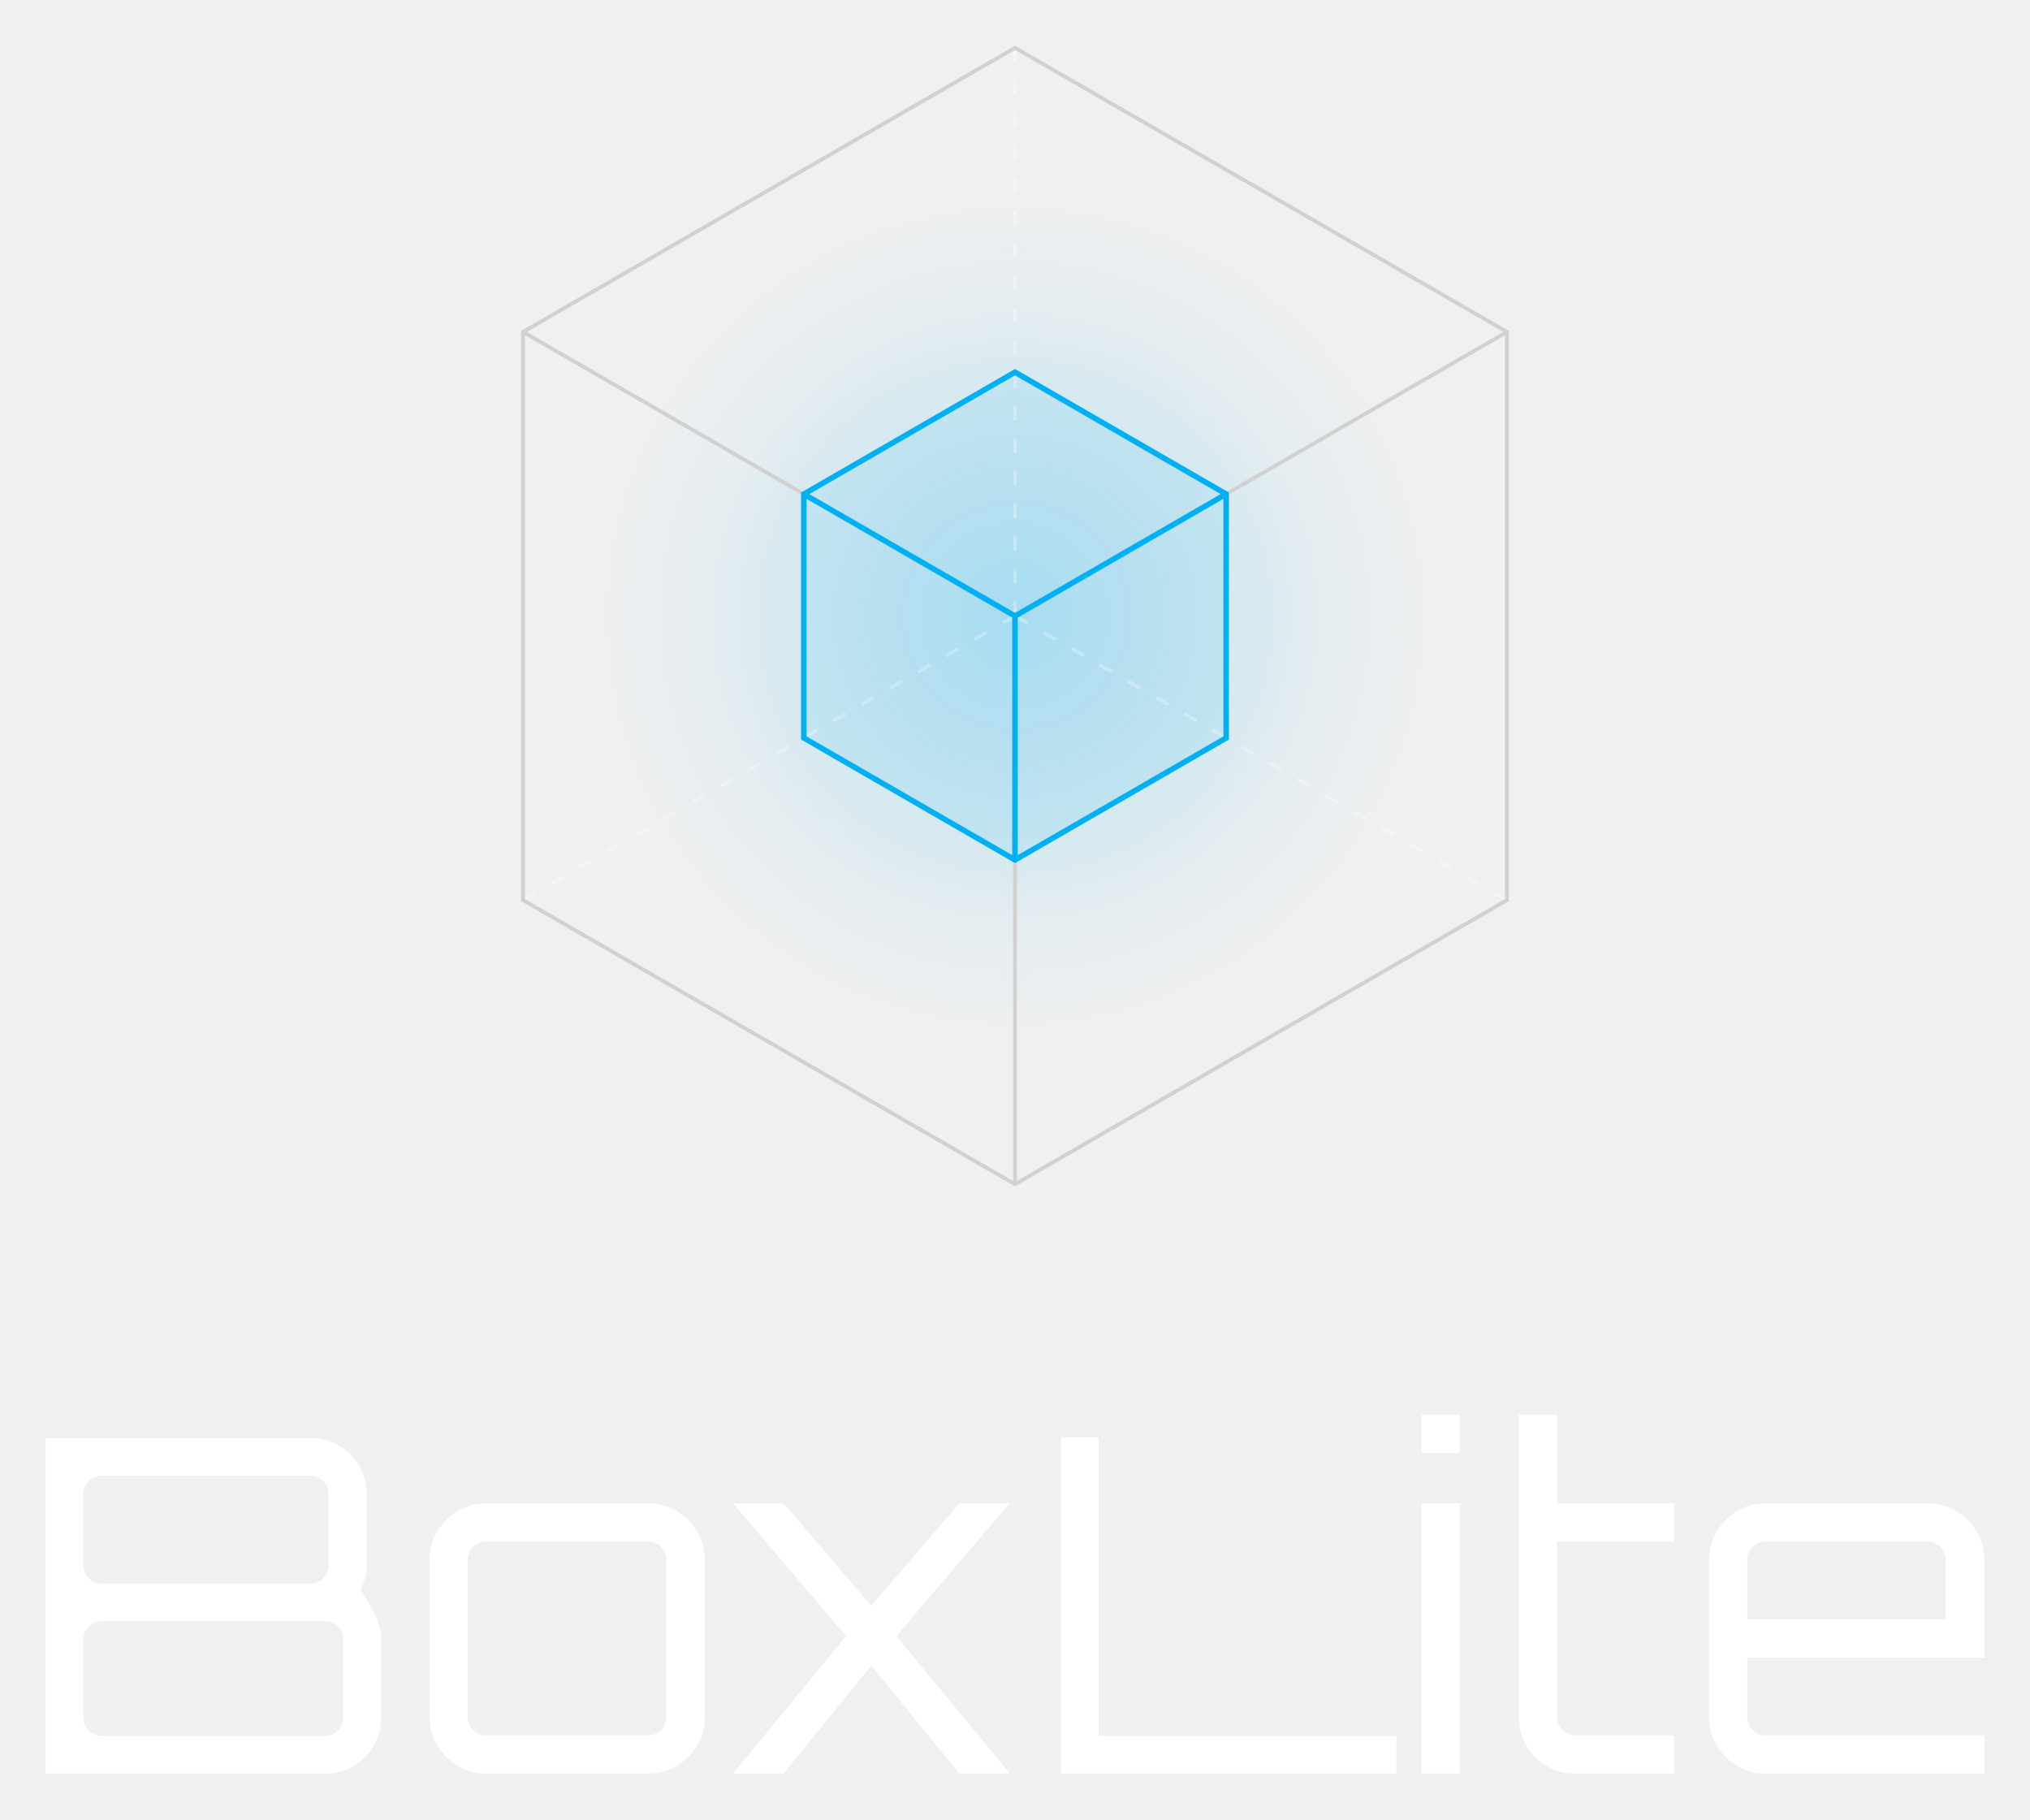
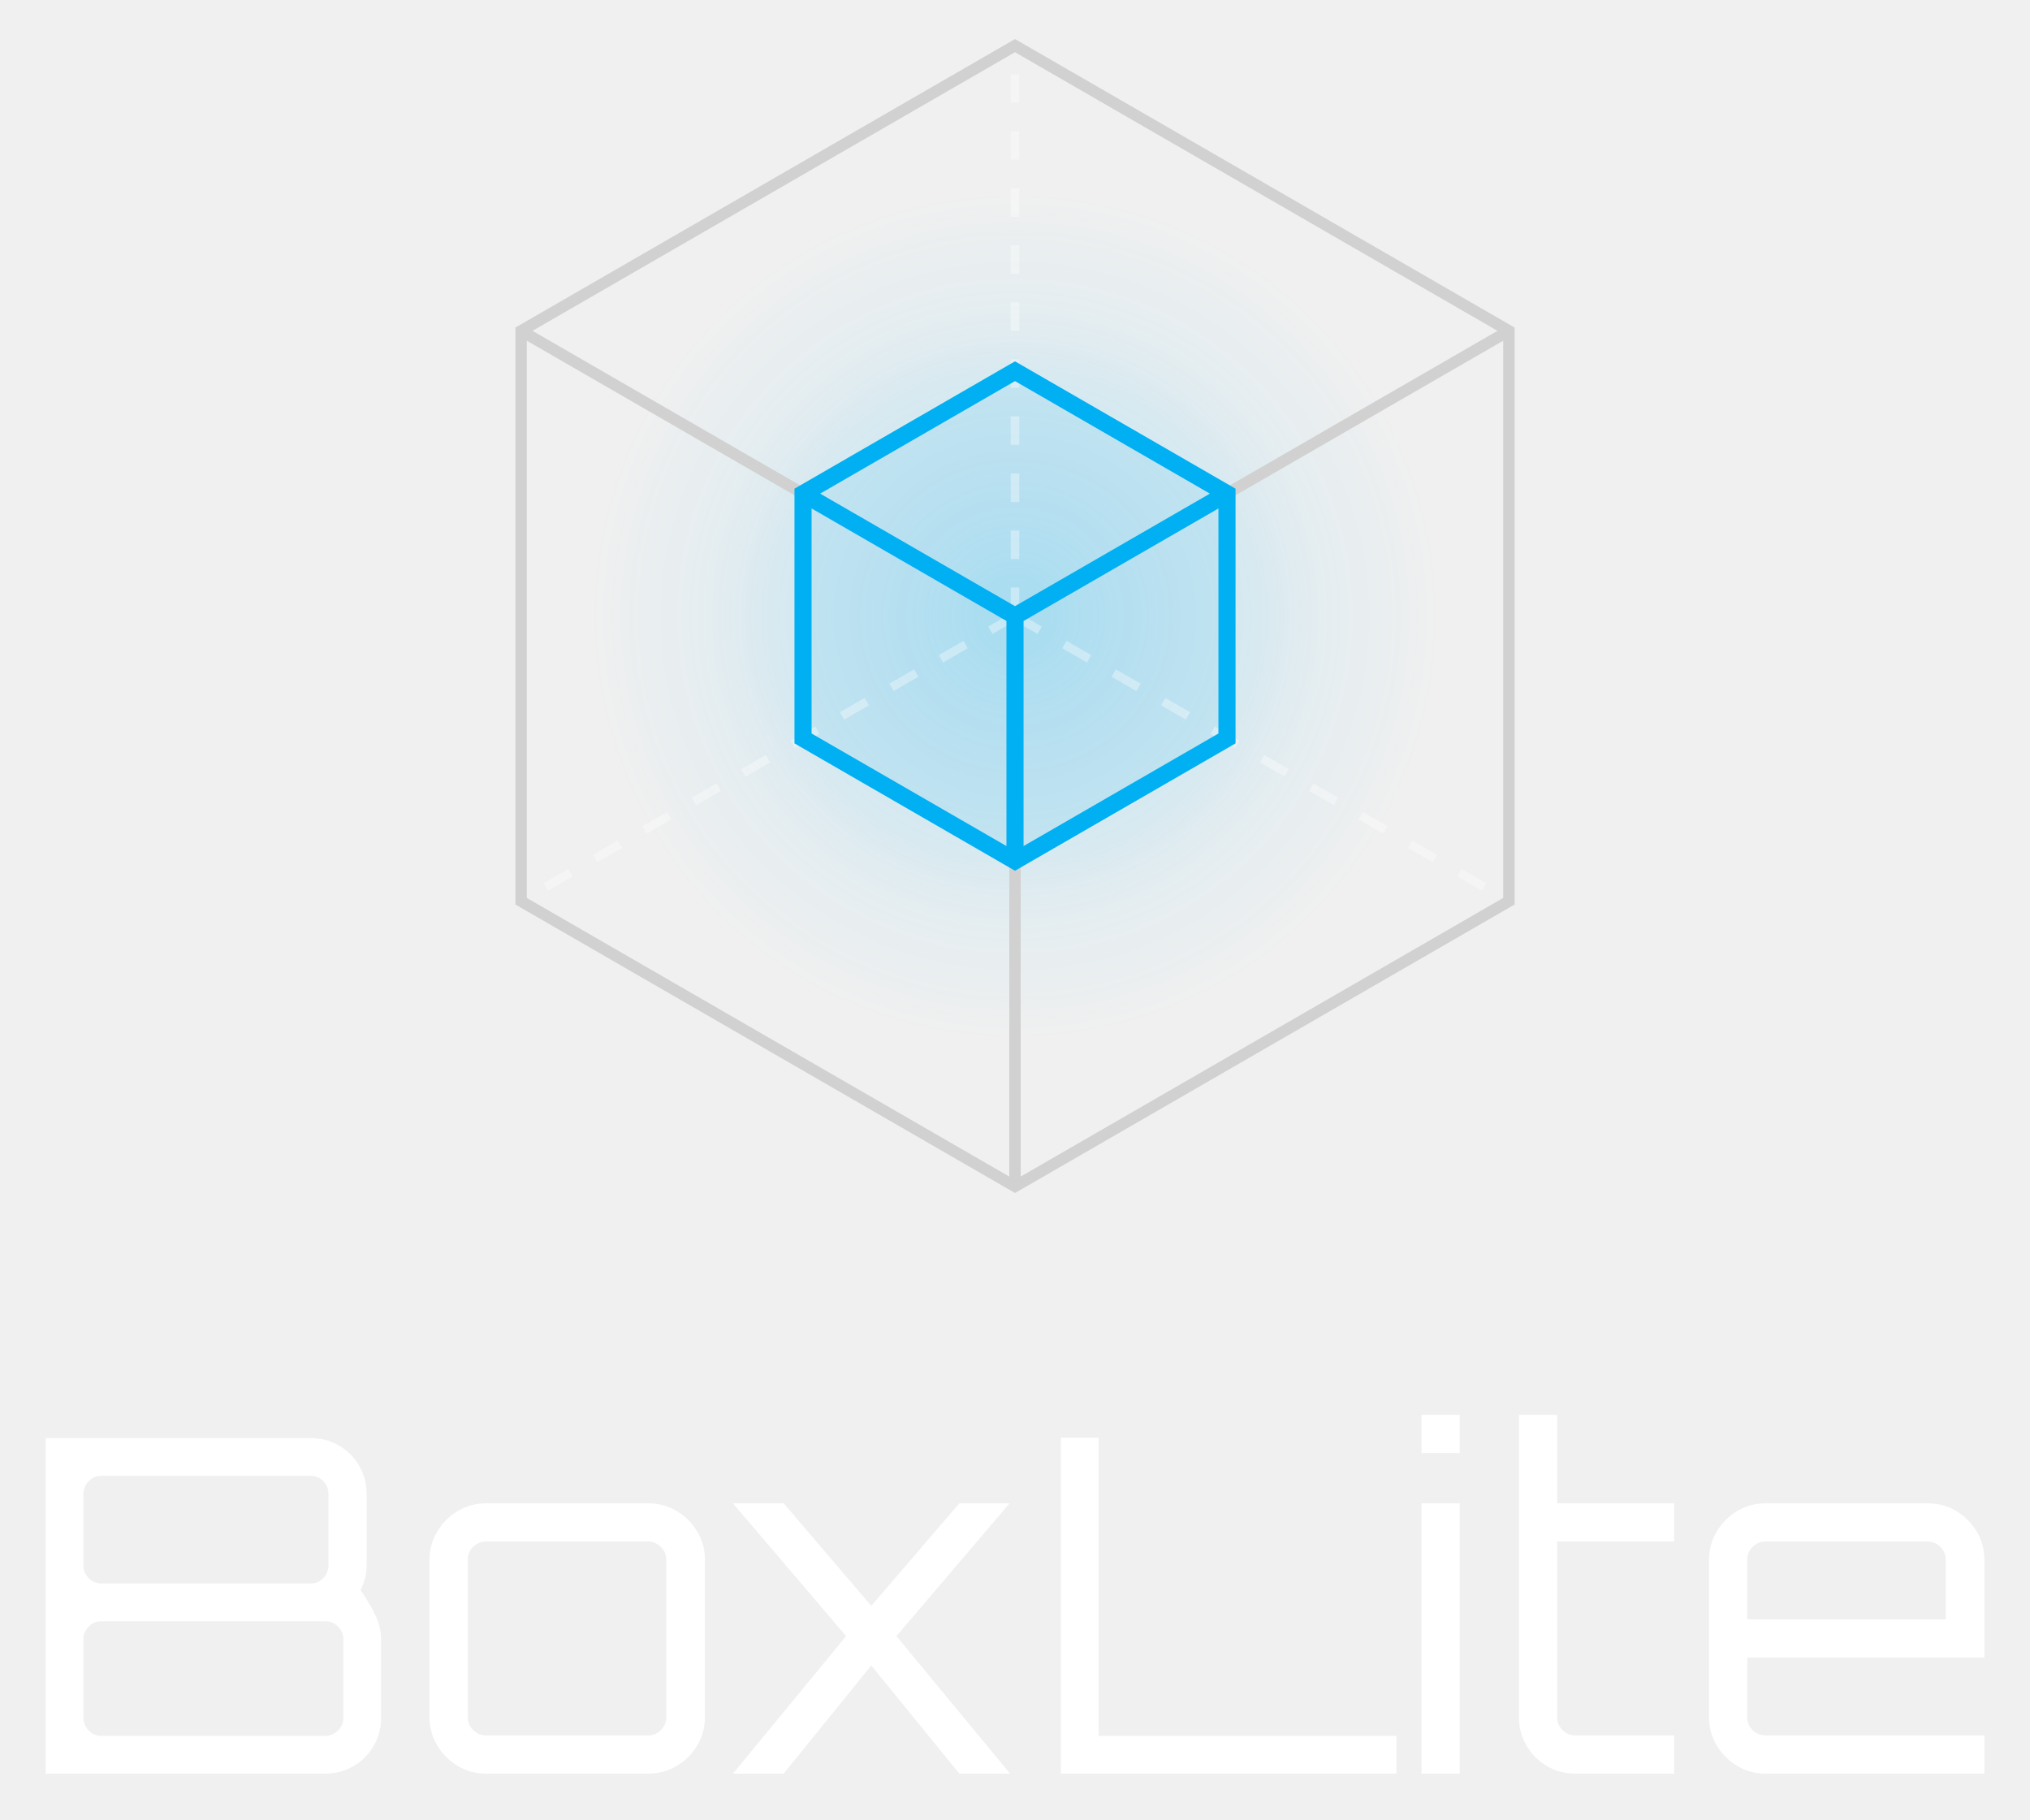
- <svg xmlns="http://www.w3.org/2000/svg" viewBox="-12.00 -12.00 533.93 478.41" role="img" aria-label="BoxLite">
-   <g transform="translate(125.060 0.000) scale(0.445368)">
-     <defs>
-       <radialGradient id="glow-st-exact-dark" gradientUnits="userSpaceOnUse" cx="291.680" cy="336.800" r="250.000">
-         <stop offset="0" stop-color="#00B0F2" stop-opacity="0.22" />
-         <stop offset="0.08" stop-color="#00B0F2" stop-opacity="0.215" />
-         <stop offset="0.24" stop-color="#00B0F2" stop-opacity="0.171" />
-         <stop offset="0.4" stop-color="#00B0F2" stop-opacity="0.137" />
-         <stop offset="0.576" stop-color="#00B0F2" stop-opacity="0.1" />
-         <stop offset="0.64" stop-color="#00B0F2" stop-opacity="0.074" />
-         <stop offset="0.72" stop-color="#00B0F2" stop-opacity="0.051" />
-         <stop offset="0.8" stop-color="#00B0F2" stop-opacity="0.034" />
-         <stop offset="0.88" stop-color="#00B0F2" stop-opacity="0.023" />
-         <stop offset="1" stop-color="#00B0F2" stop-opacity="0.0" />
-       </radialGradient>
-     </defs>
-     <circle cx="291.680" cy="336.800" r="250.000" fill="url(#glow-st-exact-dark)" />
-     <path fill="#00B0F2" fill-opacity="0.095" d="M291.68 192.8L416.38 264.8L416.38 408.8L291.68 480.8L166.97 408.8L166.97 264.8Z" />
-     <path fill="#FFFFFF" fill-opacity="0.27" d="M284.82 341.92L283.82 340.18L290.68 336.22L290.68 328.3L292.68 328.3L292.68 336.22L299.54 340.18L298.54 341.92L291.68 337.95ZM275.51 347.29L268.14 351.54L267.14 349.81L274.51 345.56ZM258.83 356.92L251.47 361.17L250.47 359.43L257.83 355.18ZM234.8 370.79L233.8 369.06L241.16 364.81L242.16 366.54ZM225.49 376.17L218.13 380.42L217.13 378.68L224.49 374.43ZM208.82 385.79L201.46 390.04L200.46 388.31L207.82 384.06ZM184.79 399.67L183.79 397.93L191.15 393.68L192.15 395.42ZM175.48 405.04L168.12 409.29L167.12 407.56L174.48 403.31ZM158.81 414.67L151.45 418.92L150.45 417.18L157.81 412.93ZM142.14 424.29L134.78 428.54L133.78 426.81L141.14 422.56ZM125.47 433.92L118.11 438.17L117.11 436.43L124.47 432.18ZM108.8 443.54L101.43 447.79L100.43 446.06L107.8 441.81ZM92.12 453.17L84.76 457.42L83.76 455.68L91.12 451.43ZM68.09 467.04L67.09 465.31L74.45 461.06L75.45 462.79ZM58.78 472.42L51.42 476.67L50.42 474.93L57.78 470.68ZM42.11 482.04L34.75 486.29L33.75 484.56L41.11 480.31ZM25.44 491.67L18.08 495.92L17.08 494.18L24.44 489.93ZM8.77 501.29L1.62 505.42L0.62 503.68L7.77 499.56ZM290.68 9.55L290.68 1.3L292.68 1.3L292.68 9.55ZM290.68 28.8L290.68 20.3L292.68 20.3L292.68 28.8ZM290.68 39.55L292.68 39.55L292.68 48.05L290.68 48.05ZM290.68 67.3L290.68 58.8L292.68 58.8L292.68 67.3ZM290.68 86.55L290.68 78.05L292.68 78.05L292.68 86.55ZM290.68 105.8L290.68 97.3L292.68 97.3L292.68 105.8ZM290.68 125.05L290.68 116.55L292.68 116.55L292.68 125.05ZM290.68 144.3L290.68 135.8L292.68 135.8L292.68 144.3ZM290.68 163.55L290.68 155.05L292.68 155.05L292.68 163.55ZM290.68 174.3L292.68 174.3L292.68 182.8L290.68 182.8ZM290.68 202.05L290.68 193.55L292.68 193.55L292.68 202.05ZM290.68 221.3L290.68 212.8L292.68 212.8L292.68 221.3ZM290.68 232.05L292.68 232.05L292.68 240.55L290.68 240.55ZM290.68 259.8L290.68 251.3L292.68 251.3L292.68 259.8ZM290.68 279.05L290.68 270.55L292.68 270.55L292.68 279.05ZM290.68 289.8L292.68 289.8L292.68 298.3L290.68 298.3ZM290.68 317.55L290.68 309.05L292.68 309.05L292.68 317.55ZM308.85 345.56L316.21 349.81L315.21 351.54L307.85 347.29ZM325.52 355.18L332.88 359.43L331.88 361.17L324.52 356.92ZM342.19 364.81L349.55 369.06L348.55 370.79L341.19 366.54ZM366.22 378.68L365.22 380.42L357.86 376.17L358.86 374.43ZM375.53 384.06L382.89 388.31L381.89 390.04L374.53 385.79ZM392.2 393.68L399.56 397.93L398.56 399.67L391.2 395.42ZM408.87 403.31L416.23 407.56L415.23 409.29L407.87 405.04ZM425.54 412.93L432.91 417.18L431.91 418.92L424.54 414.67ZM442.22 422.56L449.58 426.81L448.58 428.54L441.22 424.29ZM458.89 432.18L466.25 436.43L465.25 438.17L457.89 433.92ZM482.92 446.06L481.92 447.79L474.56 443.54L475.56 441.81ZM492.23 451.43L499.59 455.68L498.59 457.42L491.23 453.17ZM508.9 461.06L516.26 465.31L515.26 467.04L507.9 462.79ZM525.57 470.68L532.93 474.93L531.93 476.67L524.57 472.42ZM542.24 480.31L549.6 484.56L548.6 486.29L541.24 482.04ZM558.91 489.93L566.27 494.18L565.27 495.92L557.91 491.67ZM575.58 499.56L582.73 503.68L581.73 505.42L574.58 501.29Z" />
-     <path fill="#D1D1D1" d="M291.68 673.6L0 505.2L0 168.4L291.68 0L583.35 168.4L583.35 505.2ZM3.38 169.05L167.53 263.82L166.41 265.77L2.25 171L2.25 503.9L290.55 670.35L290.55 480.8L292.8 480.8L292.8 670.35L581.1 503.9L581.1 171L416.95 265.77L415.82 263.82L579.98 169.05L291.68 2.6Z" />
-     <path fill="#00B0F2" d="M291.68 482.68L165.34 409.74L165.34 263.86L291.68 190.92L418.01 263.86L418.01 409.74ZM414.76 267.61L293.3 337.74L293.3 477.98L414.76 407.86ZM291.68 334.92L413.13 264.8L291.68 194.68L170.22 264.8ZM290.05 337.74L168.59 267.61L168.59 407.86L290.05 477.98Z" />
-   </g>
-   <path fill="#FFFFFF" transform="translate(-7.230 454.412) scale(0.122549)" d="M59 0V-720H628Q661 -720 688.5 -704.0Q716 -688 732.0 -660.5Q748 -633 748 -600V-447Q748 -433 744.5 -419.5Q741 -406 735 -394Q757 -361 768.0 -337.0Q779 -313 779 -288V-120Q779 -87 763.0 -59.5Q747 -32 719.5 -16.0Q692 0 659 0H59ZM179 -81H659Q675 -81 686.5 -92.5Q698 -104 698 -120V-288Q698 -304 686.5 -315.5Q675 -327 659 -327H179Q163 -327 151.5 -315.5Q140 -304 140 -288V-120Q140 -104 151.5 -92.5Q163 -81 179 -81ZM179 -408H628Q644 -408 655.0 -419.5Q666 -431 666 -447V-600Q666 -616 655.0 -627.5Q644 -639 628 -639H179Q163 -639 151.5 -627.5Q140 -616 140 -600V-447Q140 -431 151.5 -419.5Q163 -408 179 -408ZM1004 0Q971 0 943.5 -16.5Q916 -33 899.5 -60.5Q883 -88 883 -121V-459Q883 -492 899.5 -519.5Q916 -547 943.5 -563.5Q971 -580 1004 -580H1352Q1386 -580 1413.5 -563.5Q1441 -547 1457.5 -519.5Q1474 -492 1474 -459V-121Q1474 -88 1457.5 -60.5Q1441 -33 1413.5 -16.5Q1386 0 1352 0H1004ZM1004 -82H1352Q1368 -82 1379.5 -93.5Q1391 -105 1391 -121V-459Q1391 -475 1379.5 -486.5Q1368 -498 1352 -498H1004Q988 -498 976.5 -486.5Q965 -475 965 -459V-121Q965 -105 976.5 -93.5Q988 -82 1004 -82ZM1535 0V-1L1777 -295L1535 -579V-580H1643L1831 -360L2020 -580H2127V-579L1885 -295L2128 -1V0H2020L1831 -232L1643 0ZM2238 0V-721H2319V-81H2958V0ZM3012 0V-580H3094V0ZM3012 -688V-770H3094V-688ZM3342 0Q3308 0 3280.5 -16.5Q3253 -33 3237.0 -60.5Q3221 -88 3221 -121V-770H3303V-580H3554V-498H3303V-121Q3303 -105 3314.5 -93.5Q3326 -82 3342 -82H3554V0H3342ZM3750 0Q3717 0 3689.5 -16.5Q3662 -33 3645.5 -60.5Q3629 -88 3629 -121V-459Q3629 -492 3645.5 -519.5Q3662 -547 3689.5 -563.5Q3717 -580 3750 -580H4098Q4132 -580 4159.5 -563.5Q4187 -547 4203.5 -519.5Q4220 -492 4220 -459V-249H3711V-121Q3711 -105 3722.5 -93.5Q3734 -82 3750 -82H4220V0H3750ZM3711 -331H4137V-459Q4137 -475 4125.5 -486.5Q4114 -498 4098 -498H3750Q3734 -498 3722.5 -486.5Q3711 -475 3711 -459Z" />
+ <svg xmlns="http://www.w3.org/2000/svg" viewBox="-88.988 -54.000 177.975 159.471" role="img" aria-label="BoxLite">
+   <defs>
+     <radialGradient id="g" gradientUnits="userSpaceOnUse" cx="0" cy="0" r="37.258">
+       <stop offset="0" stop-color="#00B0F2" stop-opacity="0.22" />
+       <stop offset="0.08" stop-color="#00B0F2" stop-opacity="0.215" />
+       <stop offset="0.24" stop-color="#00B0F2" stop-opacity="0.171" />
+       <stop offset="0.4" stop-color="#00B0F2" stop-opacity="0.137" />
+       <stop offset="0.576" stop-color="#00B0F2" stop-opacity="0.1" />
+       <stop offset="0.64" stop-color="#00B0F2" stop-opacity="0.074" />
+       <stop offset="0.72" stop-color="#00B0F2" stop-opacity="0.051" />
+       <stop offset="0.8" stop-color="#00B0F2" stop-opacity="0.034" />
+       <stop offset="0.88" stop-color="#00B0F2" stop-opacity="0.023" />
+       <stop offset="1" stop-color="#00B0F2" stop-opacity="0.0" />
+     </radialGradient>
+   </defs>
+   <circle cx="0" cy="0" r="37.258" fill="url(#g)" />
+   <path d="M0.000 -21.461L18.585 -10.730L18.585 10.730L0.000 21.461L-18.585 10.730L-18.585 -10.730Z" fill="#00B0F2" fill-opacity="0.095" />
+   <path d="M0 0L0.000 -50.000M0 0L-43.301 25.000M0 0L43.301 25.000" fill="none" stroke="#FFFFFF" stroke-opacity="0.35" vector-effect="non-scaling-stroke" stroke-width="0.75" stroke-dasharray="2.5 2.5" />
+   <path d="M0.000 -50.000L43.301 -25.000L43.301 25.000L0.000 50.000L-43.301 25.000L-43.301 -25.000ZM-43.301 -25.000L-18.585 -10.730M43.301 -25.000L18.585 -10.730M0.000 50.000L0.000 21.461" fill="none" stroke="#D1D1D1" stroke-linejoin="miter" vector-effect="non-scaling-stroke" stroke-width="1.0" />
+   <path d="M0.000 -21.461L18.585 -10.730L18.585 10.730L0.000 21.461L-18.585 10.730L-18.585 -10.730ZM-18.585 -10.730L0 0L18.585 -10.730M0 0L0.000 21.461" fill="none" stroke="#00B0F2" stroke-linejoin="miter" vector-effect="non-scaling-stroke" stroke-width="1.5" />
+   <path fill="#FFFFFF" transform="translate(-87.398 101.471) scale(0.04085)" d="M59 0V-720H628Q661 -720 688.5 -704.0Q716 -688 732.0 -660.5Q748 -633 748 -600V-447Q748 -433 744.5 -419.5Q741 -406 735 -394Q757 -361 768.0 -337.0Q779 -313 779 -288V-120Q779 -87 763.0 -59.5Q747 -32 719.5 -16.0Q692 0 659 0H59ZM179 -81H659Q675 -81 686.5 -92.5Q698 -104 698 -120V-288Q698 -304 686.5 -315.5Q675 -327 659 -327H179Q163 -327 151.5 -315.5Q140 -304 140 -288V-120Q140 -104 151.5 -92.5Q163 -81 179 -81ZM179 -408H628Q644 -408 655.0 -419.5Q666 -431 666 -447V-600Q666 -616 655.0 -627.5Q644 -639 628 -639H179Q163 -639 151.5 -627.5Q140 -616 140 -600V-447Q140 -431 151.5 -419.5Q163 -408 179 -408ZM1004 0Q971 0 943.5 -16.5Q916 -33 899.5 -60.5Q883 -88 883 -121V-459Q883 -492 899.5 -519.5Q916 -547 943.5 -563.5Q971 -580 1004 -580H1352Q1386 -580 1413.5 -563.5Q1441 -547 1457.5 -519.5Q1474 -492 1474 -459V-121Q1474 -88 1457.5 -60.5Q1441 -33 1413.5 -16.5Q1386 0 1352 0H1004ZM1004 -82H1352Q1368 -82 1379.5 -93.5Q1391 -105 1391 -121V-459Q1391 -475 1379.5 -486.5Q1368 -498 1352 -498H1004Q988 -498 976.5 -486.5Q965 -475 965 -459V-121Q965 -105 976.5 -93.5Q988 -82 1004 -82ZM1535 0V-1L1777 -295L1535 -579V-580H1643L1831 -360L2020 -580H2127V-579L1885 -295L2128 -1V0H2020L1831 -232L1643 0ZM2238 0V-721H2319V-81H2958V0ZM3012 0V-580H3094V0ZM3012 -688V-770H3094V-688ZM3342 0Q3308 0 3280.5 -16.5Q3253 -33 3237.0 -60.5Q3221 -88 3221 -121V-770H3303V-580H3554V-498H3303V-121Q3303 -105 3314.5 -93.5Q3326 -82 3342 -82H3554V0H3342ZM3750 0Q3717 0 3689.5 -16.5Q3662 -33 3645.5 -60.5Q3629 -88 3629 -121V-459Q3629 -492 3645.5 -519.5Q3662 -547 3689.5 -563.5Q3717 -580 3750 -580H4098Q4132 -580 4159.5 -563.5Q4187 -547 4203.5 -519.5Q4220 -492 4220 -459V-249H3711V-121Q3711 -105 3722.5 -93.5Q3734 -82 3750 -82H4220V0H3750ZM3711 -331H4137V-459Q4137 -475 4125.5 -486.5Q4114 -498 4098 -498H3750Q3734 -498 3722.5 -486.5Q3711 -475 3711 -459Z" />
</svg>
